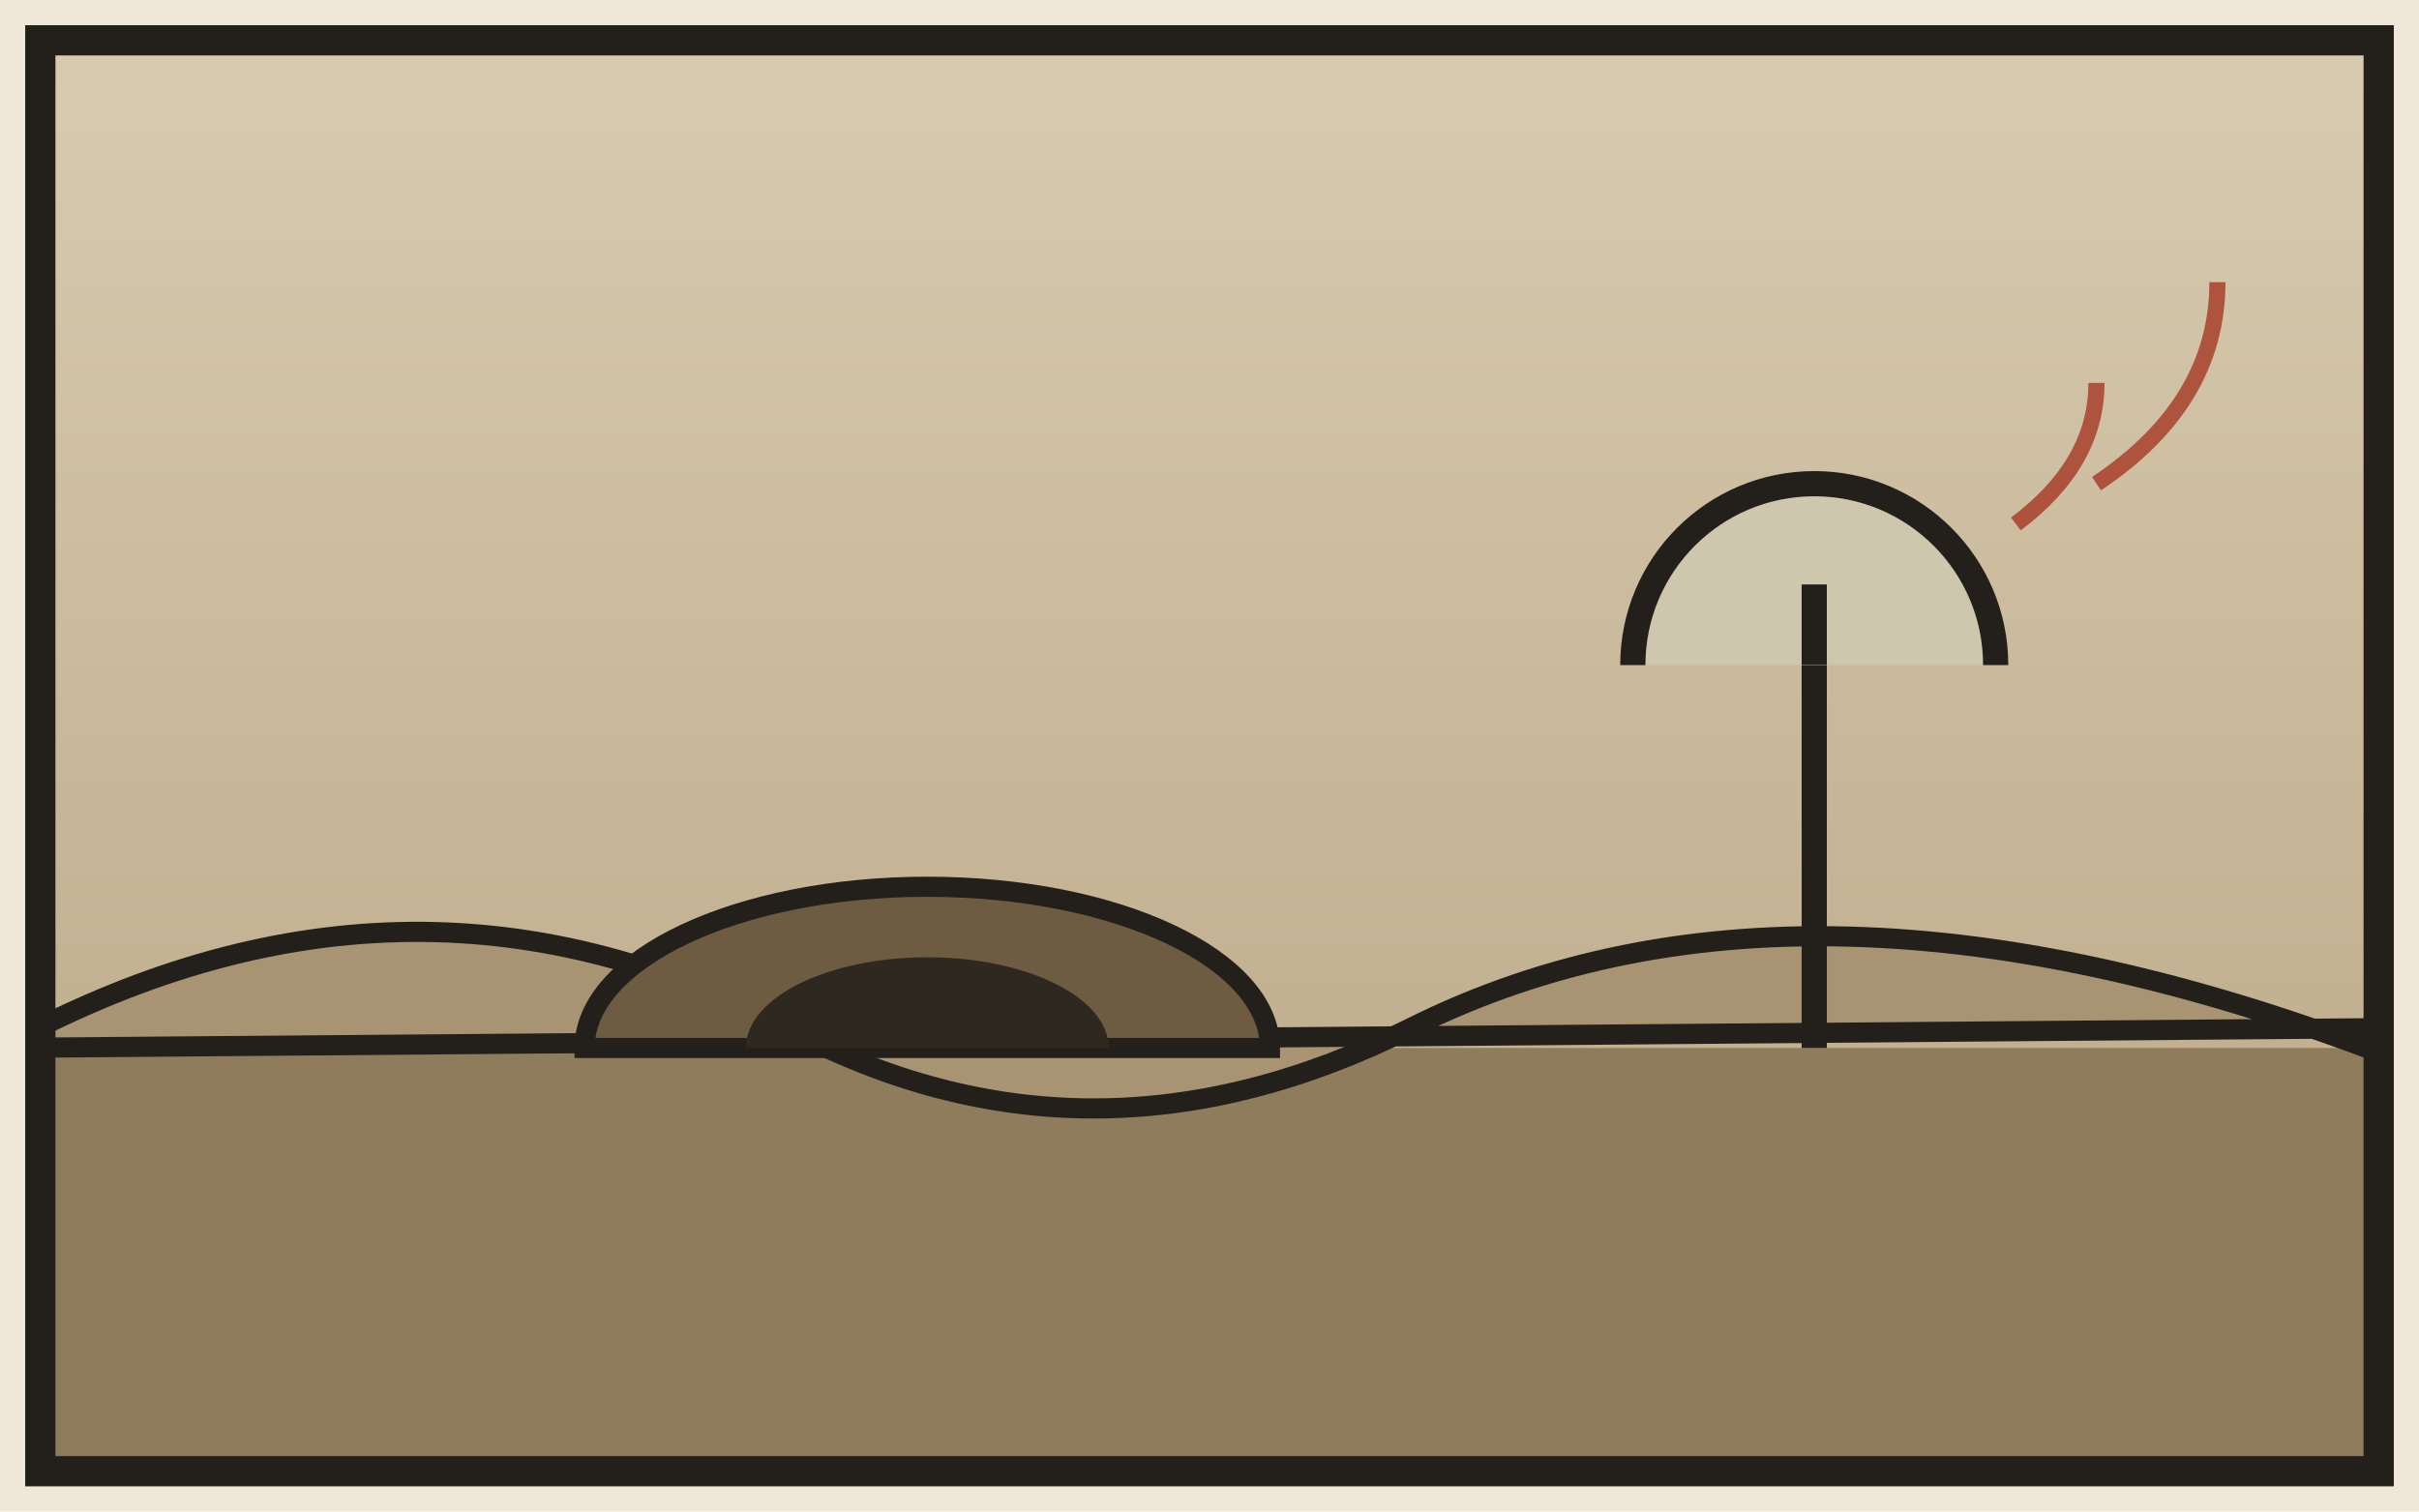
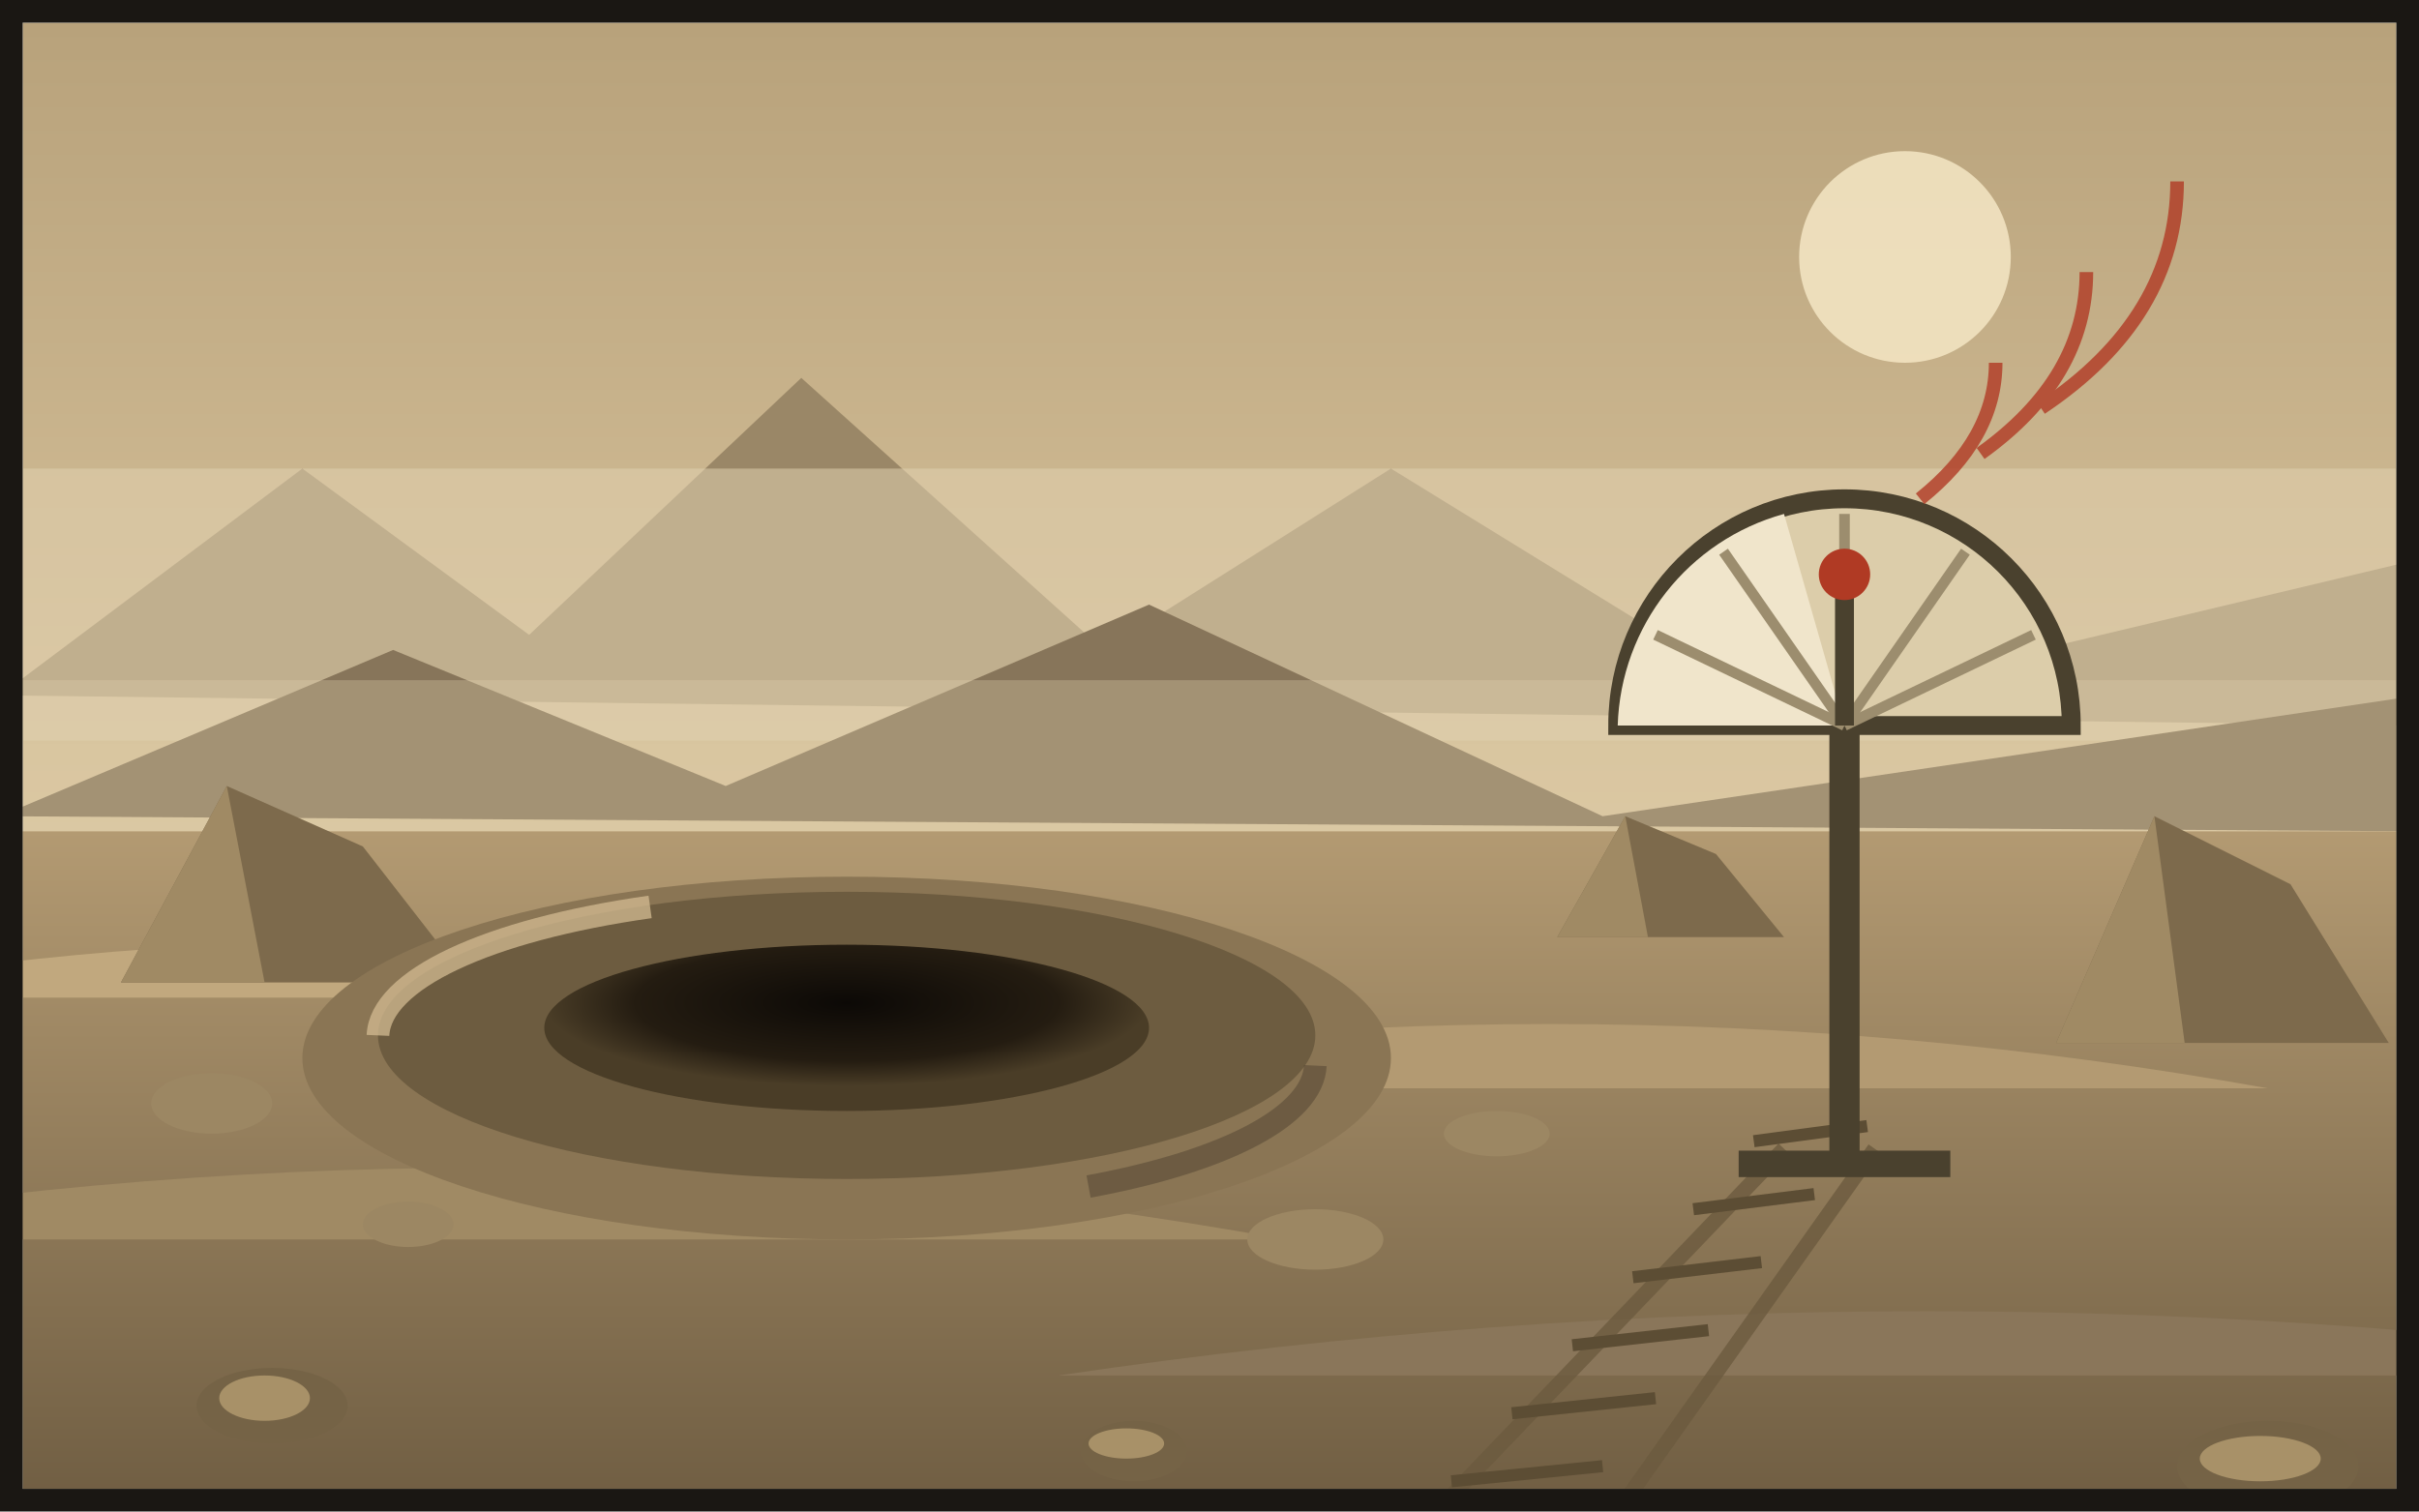
- <svg xmlns="http://www.w3.org/2000/svg" viewBox="0 0 240 150" width="240" height="150">
+ <svg xmlns="http://www.w3.org/2000/svg" viewBox="0 0 320 200" width="320" height="200">
  <defs>
-     <linearGradient id="s" x1="0" y1="0" x2="0" y2="1">
-       <stop offset="0" stop-color="#d8cbb0" />
-       <stop offset="1" stop-color="#b8a583" />
+     <clipPath id="f">
+       <rect x="3" y="3" width="314" height="194" />
+     </clipPath>
+     <linearGradient id="ssky" x1="0" y1="0" x2="0" y2="1">
+       <stop offset="0" stop-color="#b7a17a" />
+       <stop offset="0.5" stop-color="#d6c19a" />
+       <stop offset="1" stop-color="#efe0c2" />
    </linearGradient>
-     <clipPath id="f">
-       <rect x="4" y="4" width="232" height="142" />
-     </clipPath>
+     <linearGradient id="sand" x1="0" y1="0" x2="0" y2="1">
+       <stop offset="0" stop-color="#b39a72" />
+       <stop offset="1" stop-color="#6f5d42" />
+     </linearGradient>
+     <radialGradient id="hole" cx="0.5" cy="0.35" r="0.5">
+       <stop offset="0" stop-color="#0c0906" stop-opacity="1" />
+       <stop offset="0.7" stop-color="#241c11" stop-opacity="1" />
+       <stop offset="1" stop-color="#4a3d27" stop-opacity="1" />
+     </radialGradient>
  </defs>
-   <rect width="240" height="150" fill="#efe7d7" />
  <g clip-path="url(#f)">
-     <rect x="4" y="4" width="232" height="142" fill="url(#s)" />
-     <rect x="0" y="104" width="240" height="46" fill="#8f7c5c" />
-     <path d="M0 104 q40 -22 78 -2 q30 16 62 0 q40 -20 100 4 v-4 z" fill="#a89373" stroke="#23201c" stroke-width="2" />
-     <path d="M58 104 a34 16 0 0 1 68 0 z" fill="#6d5c42" stroke="#23201c" stroke-width="2" />
-     <path d="M74 104 a18 9 0 0 1 36 0 z" fill="#2e2820" />
-     <g stroke="#23201c" stroke-width="2.5" fill="none">
-       <path d="M180 104 v-38" />
-       <path d="M162 66 a18 18 0 0 1 36 0" fill="#cfc6ae" />
-       <path d="M180 66 v-8" />
+     <rect width="320" height="200" fill="url(#ssky)" />
+     <circle cx="252" cy="34" r="14" fill="#f4e6c4" opacity="0.85" />
+     <path d="M0 92 l40 -30 l30 22 l36 -34 l40 36 l38 -24 l52 32 l84 -20 v22 z" fill="#9a8767" />
+     <rect x="0" y="62" width="320" height="36" fill="#e0d0ae" opacity="0.55" />
+     <path d="M0 108 l52 -22 l44 18 l56 -24 l60 28 l108 -16 v18 z" fill="#87755a" />
+     <rect x="0" y="90" width="320" height="26" fill="#e0d0ae" opacity="0.32" />
+     <rect x="0" y="110" width="320" height="90" fill="url(#sand)" />
+     <path d="M-30 132 q80 -15 160 0 z" fill="#c1a87e" />
+     <path d="M110 144 q95 -17 190 0 z" fill="#b39a72" />
+     <path d="M-40 164 q105 -19 210 0 z" fill="#a08a64" />
+     <path d="M140 182 q115 -17 230 0 z" fill="#8a765a" />
+     <path d="M16 130 l14 -26 l18 8 l14 18 z" fill="#7d6a4c" />
+     <path d="M16 130 l14 -26 l5 26 z" fill="#a08a64" />
+     <path d="M272 138 l13 -30 l18 9 l13 21 z" fill="#7d6a4c" />
+     <path d="M272 138 l13 -30 l4 30 z" fill="#a08a64" />
+     <path d="M206 124 l9 -16 l12 5 l9 11 z" fill="#7d6a4c" />
+     <path d="M206 124 l9 -16 l3 16 z" fill="#a08a64" />
+     <ellipse cx="112" cy="140" rx="72" ry="24" fill="#8a7554" />
+     <ellipse cx="112" cy="137" rx="62" ry="19" fill="#6d5c40" />
+     <ellipse cx="112" cy="136" rx="40" ry="11" fill="url(#hole)" />
+     <path d="M50 137 a62 19 0 0 1 36 -17" fill="none" stroke="#d3bb92" stroke-width="3" opacity="0.75" />
+     <path d="M174 141 a62 19 0 0 1 -30 16" fill="none" stroke="#4f4230" stroke-width="3" opacity="0.5" />
+     <ellipse cx="28" cy="146" rx="8" ry="4" fill="#9c8763" />
+     <ellipse cx="198" cy="150" rx="7" ry="3" fill="#9c8763" />
+     <ellipse cx="54" cy="162" rx="6" ry="3" fill="#9c8763" />
+     <ellipse cx="174" cy="164" rx="9" ry="4" fill="#9c8763" />
+     <g stroke="#6b5a3e" stroke-width="2" fill="none" opacity="0.8">
+       <path d="M190 200 L236 152" />
+       <path d="M214 200 L248 152" />
    </g>
-     <g stroke="#a8402c" stroke-width="1.6" fill="none" opacity="0.85">
-       <path d="M200 52 q8 -6 8 -14" />
-       <path d="M208 48 q12 -8 12 -20" />
+     <path d="M192 196 l20  -2" stroke="#5c4d34" stroke-width="1.6" />
+     <path d="M200 187 l19  -2" stroke="#5c4d34" stroke-width="1.6" />
+     <path d="M208 178 l18  -2" stroke="#5c4d34" stroke-width="1.6" />
+     <path d="M216 169 l17  -2" stroke="#5c4d34" stroke-width="1.6" />
+     <path d="M224 160 l16  -2" stroke="#5c4d34" stroke-width="1.6" />
+     <path d="M232 151 l15  -2" stroke="#5c4d34" stroke-width="1.6" />
+     <g>
+       <path d="M244 154 v-58" stroke="#4a412e" stroke-width="4" />
+       <path d="M230 154 h28" stroke="#4a412e" stroke-width="3.5" />
+       <path d="M214 96 a30 30 0 0 1 60 0 z" fill="#dccdaa" stroke="#4a412e" stroke-width="2.5" />
+       <path d="M214 96 a30 30 0 0 1 22 -28 l8 28 z" fill="#f0e5cb" />
+       <path d="M244 96 L269 84" stroke="#9c8d6e" stroke-width="1.4" />
+       <path d="M244 96 L260 73" stroke="#9c8d6e" stroke-width="1.4" />
+       <path d="M244 96 L244 68" stroke="#9c8d6e" stroke-width="1.4" />
+       <path d="M244 96 L228 73" stroke="#9c8d6e" stroke-width="1.4" />
+       <path d="M244 96 L219 84" stroke="#9c8d6e" stroke-width="1.4" />
+       <path d="M244 96 v-18" stroke="#4a412e" stroke-width="2.5" />
+       <circle cx="244" cy="76" r="3.4" fill="#b03a24" />
    </g>
+     <g stroke="#b03a24" stroke-width="1.8" fill="none" opacity="0.8">
+       <path d="M254 66 q10 -8 10 -18" />
+       <path d="M262 60 q14 -10 14 -24" />
+       <path d="M270 54 q18 -12 18 -30" />
+     </g>
+     <ellipse cx="36" cy="186" rx="10" ry="5" fill="#756346" />
+     <ellipse cx="35" cy="185" rx="6" ry="3" fill="#a89168" />
+     <ellipse cx="150" cy="192" rx="7" ry="4" fill="#756346" />
+     <ellipse cx="149" cy="191" rx="5" ry="2" fill="#a89168" />
+     <ellipse cx="300" cy="194" rx="12" ry="6" fill="#756346" />
+     <ellipse cx="299" cy="193" rx="8" ry="3" fill="#a89168" />
  </g>
-   <rect x="4" y="4" width="232" height="142" fill="none" stroke="#23201c" stroke-width="3" />
+   <rect x="1.5" y="1.5" width="317" height="197" fill="none" stroke="#1a1713" stroke-width="3" />
</svg>
